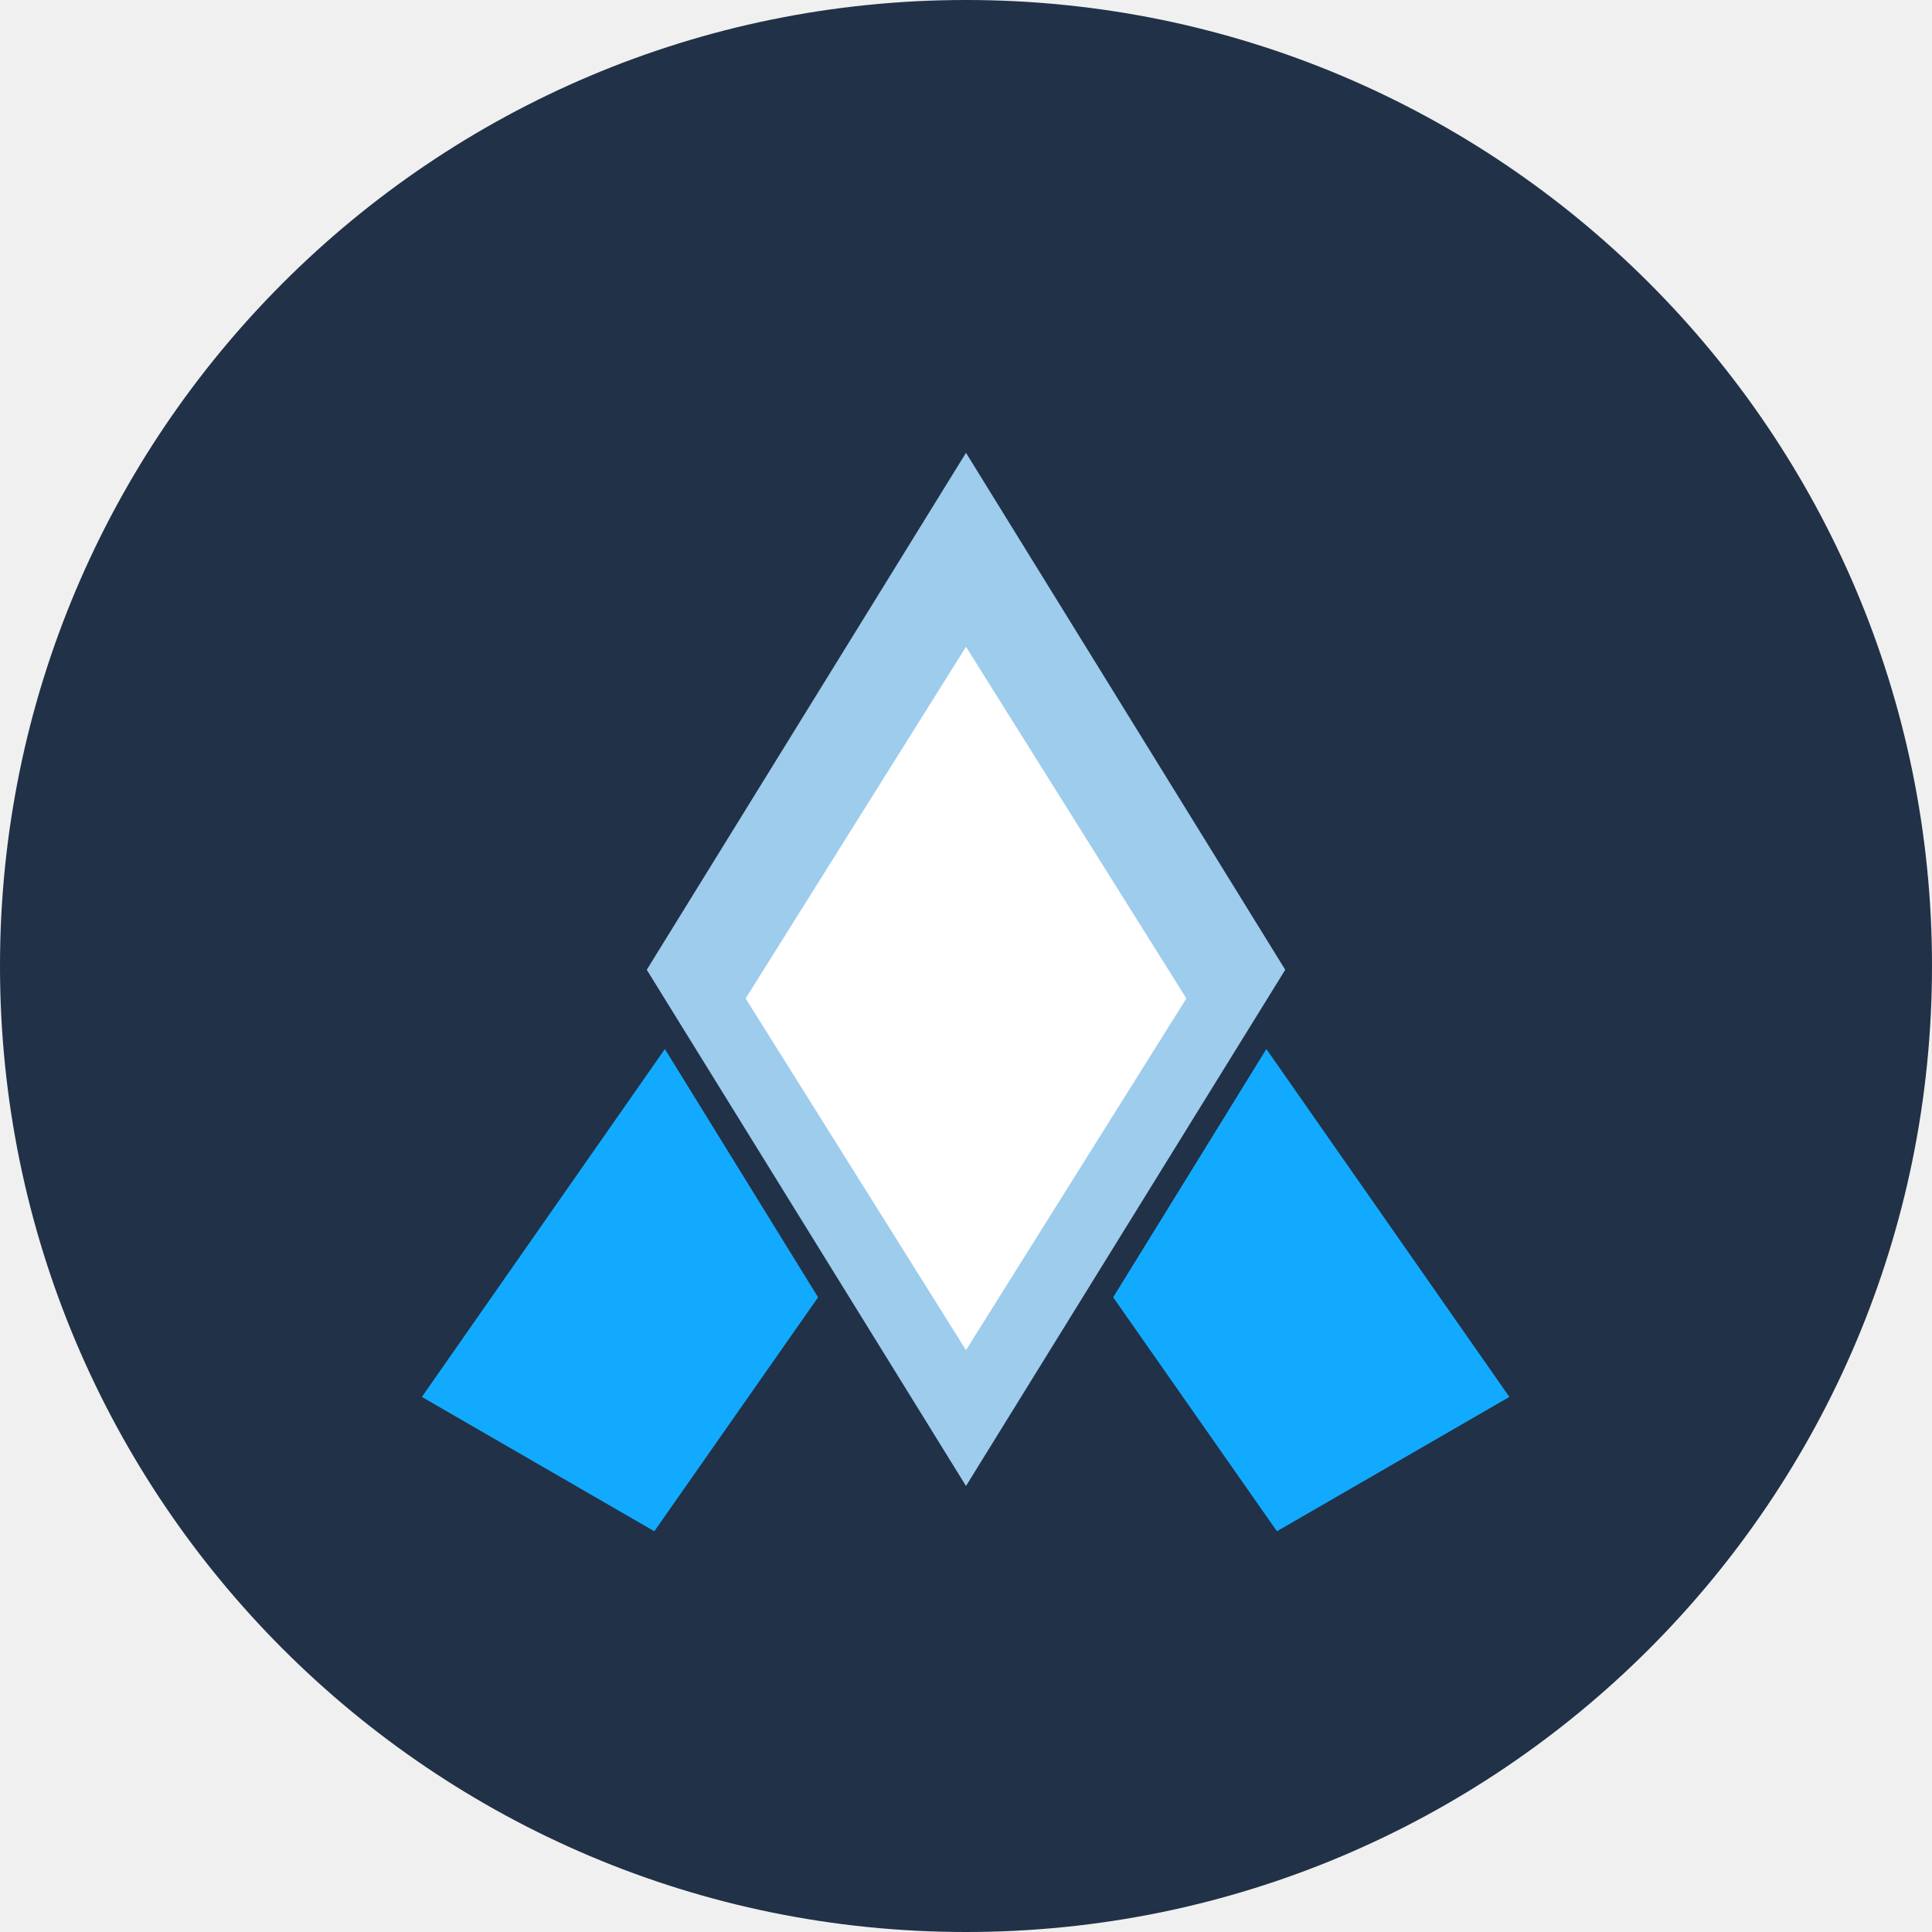
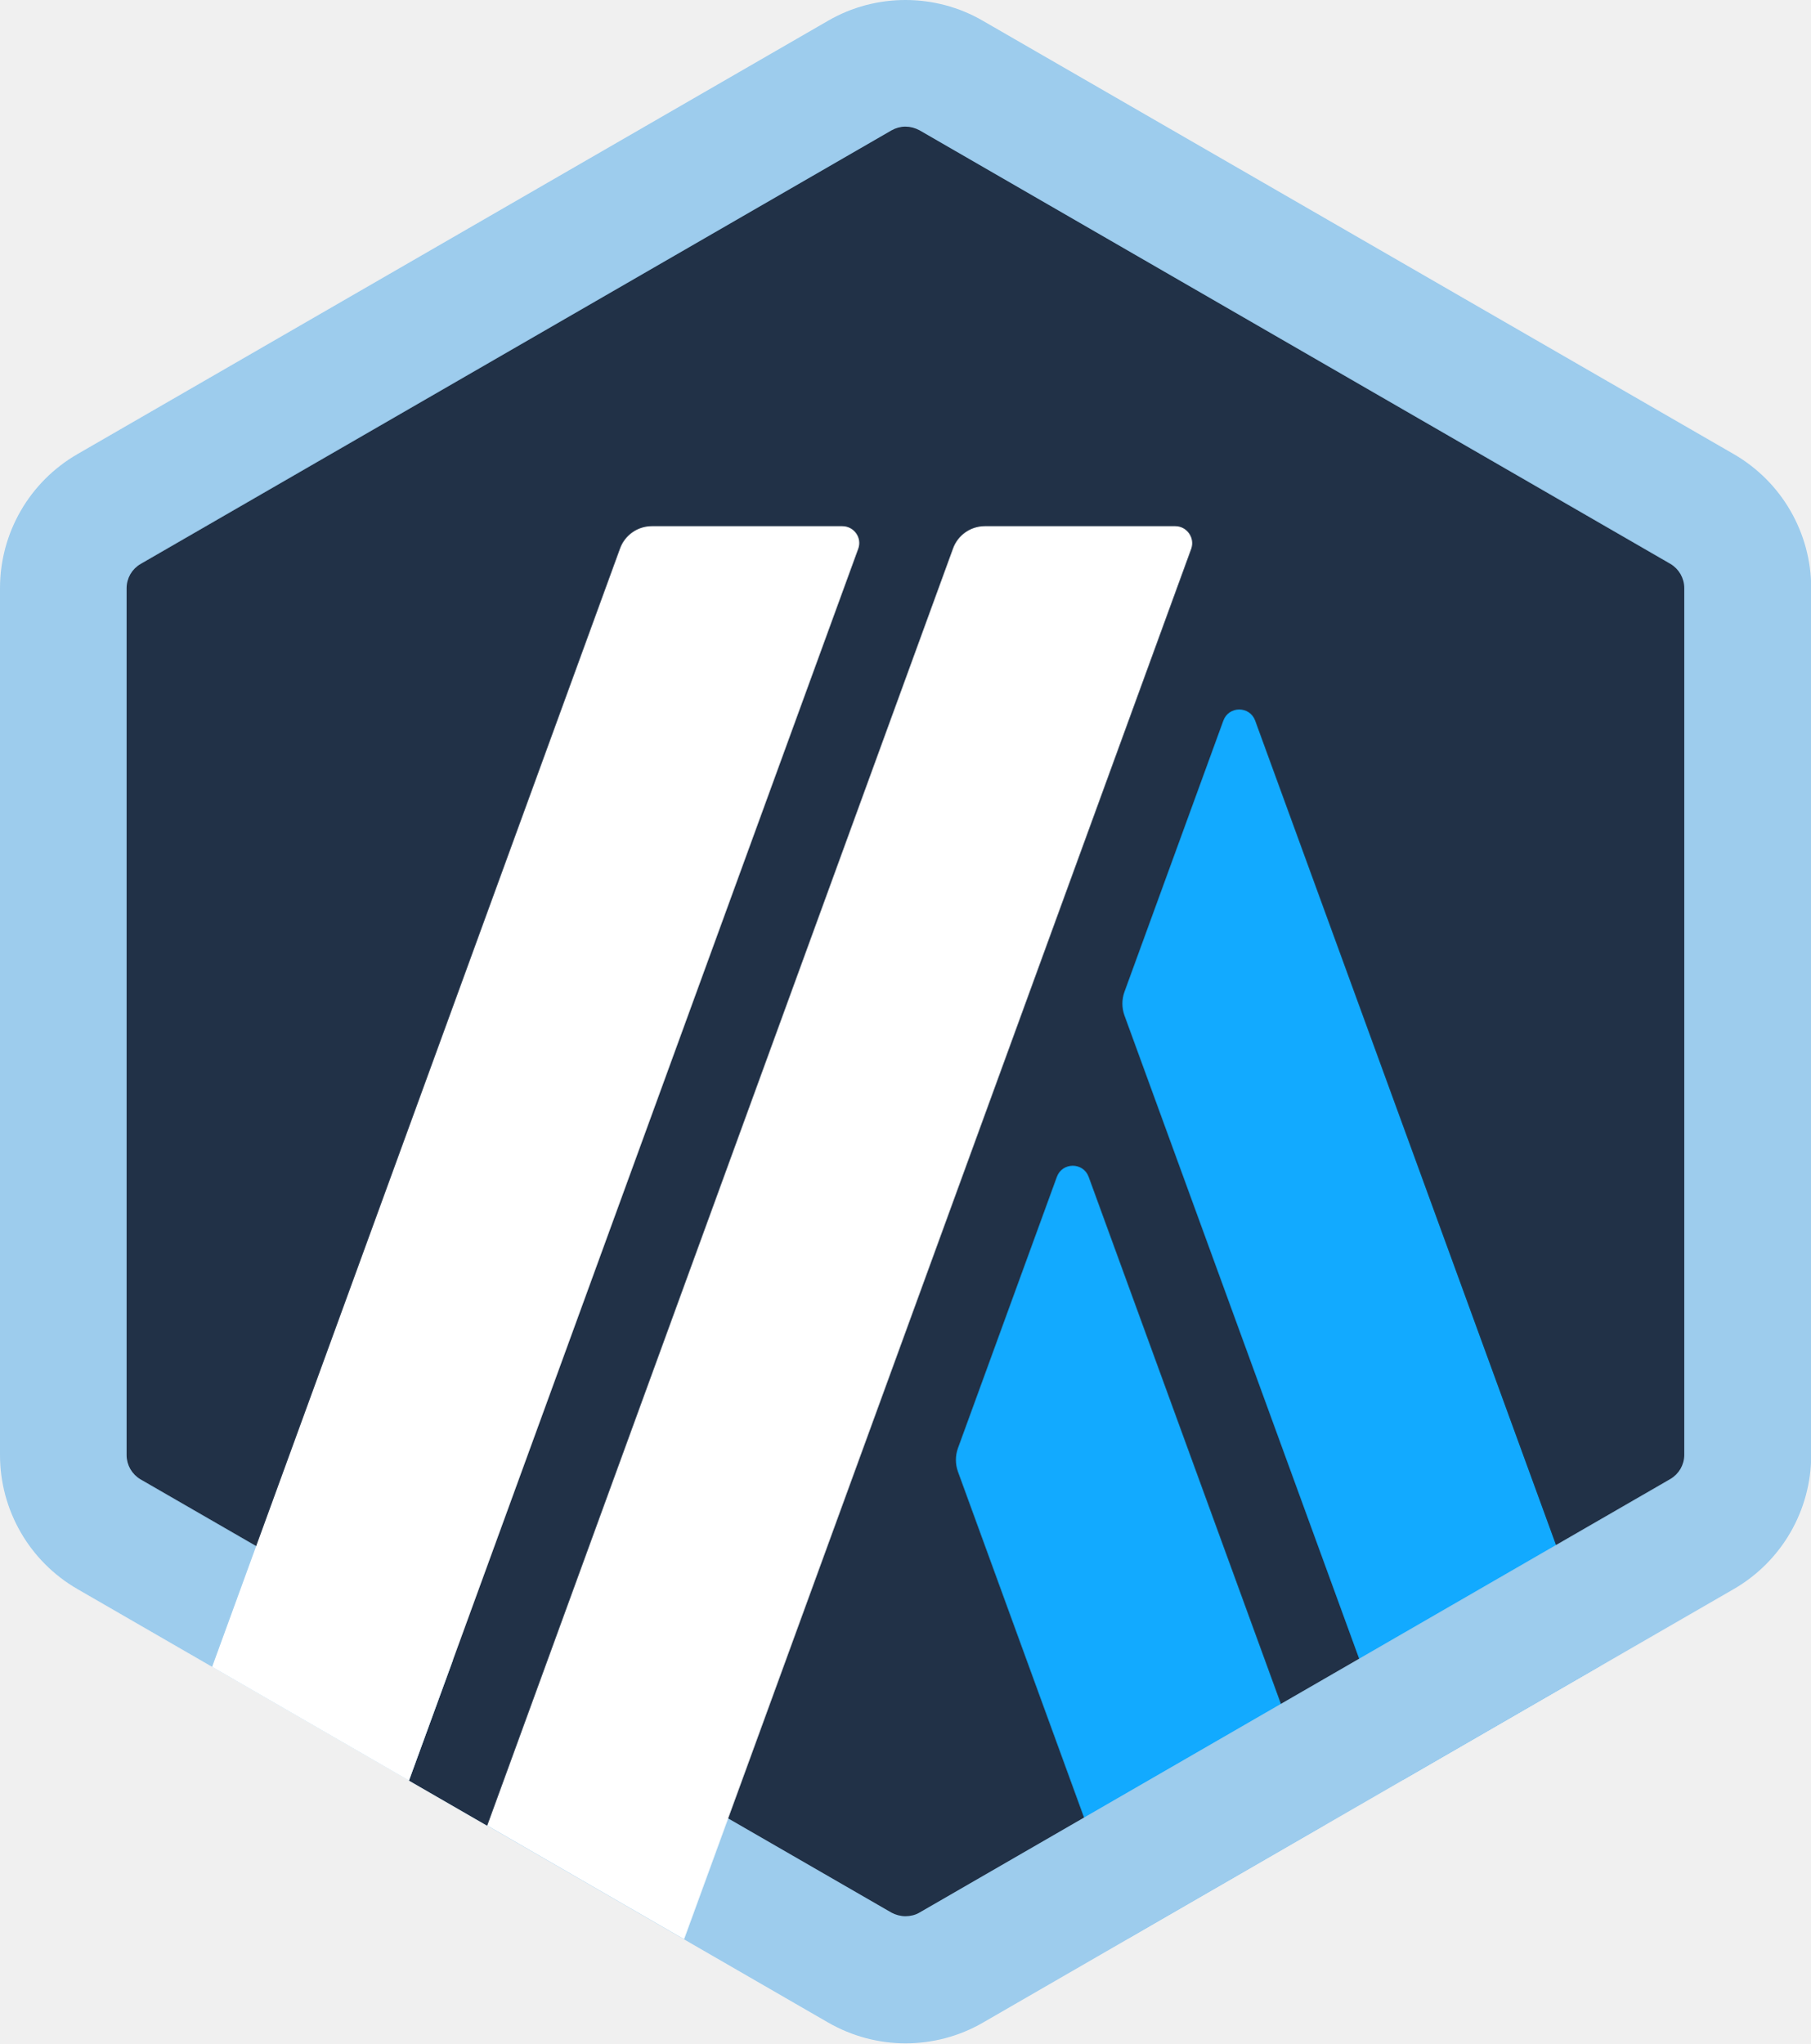
- <svg xmlns="http://www.w3.org/2000/svg" viewBox="0 0 256 256">
-   <circle cx="128" cy="128" r="128" fill="#213147" />
-   <path fill="#12AAFF" d="M147.5 171.9l20.3-32.9 32.2 46.1-30.8 17.8-21.7-31zm-39.1 0l-20.3-32.9-32.2 46.1 30.8 17.8 21.7-31z" />
-   <path fill="#9DCCED" d="M128 60l-42.3 68.5L128 196.9l42.3-68.4L128 60z" />
-   <path fill="#fff" d="M128 85.7L98.8 132.3 128 178.9l29.2-46.6L128 85.7z" />
+ <svg xmlns="http://www.w3.org/2000/svg" version="1.1" id="Layer_1" x="0px" y="0px" viewBox="0 0 1080 1218.5" style="enable-background:new 0 0 1080 1218.5;" xml:space="preserve">
+   <style type="text/css">
+ 	.st0{fill:#213147;}
+ 	.st1{fill:#12AAFF;}
+ 	.st2{fill:#9DCCED;}
+ 	.st3{fill:#FFFFFF;}
+ </style>
+   <g>
+     <path class="st0" d="M41,370.4v477.7c0,30.5,16.3,58.7,42.7,73.9l413.7,238.9c26.4,15.2,58.9,15.2,85.3,0L996.4,922   c26.4-15.2,42.7-43.4,42.7-73.9V370.4c0-30.5-16.3-58.7-42.7-73.9L582.7,57.6c-26.4-15.2-58.9-15.2-85.3,0L83.6,296.5   C57.2,311.7,41,339.9,41,370.4z" />
+     <g>
+       <g>
+         <g>
+           <path class="st1" d="M630.3,701.9l-59,161.8c-1.6,4.5-1.6,9.4,0,13.9L672.8,1156l117.4-67.8L649.3,701.9      C646.1,693,633.5,693,630.3,701.9z" />
+         </g>
+         <g>
+           <path class="st1" d="M748.6,429.8c-3.2-8.9-15.8-8.9-19,0l-59,161.8c-1.6,4.5-1.6,9.4,0,13.9l166.3,455.8l117.4-67.8      L748.6,429.8z" />
+         </g>
+       </g>
+     </g>
+     <path class="st2" d="M540,75.5c2.9,0,5.8,0.8,8.4,2.2l447.7,258.5c5.2,3,8.4,8.6,8.4,14.5v516.9c0,6-3.2,11.5-8.4,14.5   l-447.7,258.5c-2.5,1.5-5.5,2.2-8.4,2.2c-2.9,0-5.8-0.8-8.4-2.2L83.9,882.3c-5.2-3-8.4-8.6-8.4-14.5V350.8c0-6,3.2-11.5,8.4-14.5   L531.6,77.8C534.2,76.3,537.1,75.5,540,75.5 M540,0c-15.9,0-31.9,4.1-46.2,12.4L46.2,270.8c-28.6,16.5-46.2,47-46.2,80v516.9   c0,33,17.6,63.5,46.2,80l447.7,258.5c14.3,8.2,30.2,12.4,46.2,12.4c15.9,0,31.9-4.1,46.2-12.4l447.7-258.5   c28.6-16.5,46.2-47,46.2-80V350.8c0-33-17.6-63.5-46.2-80L586.2,12.4C571.9,4.1,555.9,0,540,0L540,0z" />
+     <polygon class="st0" points="243.9,1061.9 285.1,949.1 368,1018 290.5,1088.8  " />
+     <g>
+       <path class="st3" d="M502.3,313.8H388.8c-8.5,0-16.1,5.3-19,13.3l-243.3,667l117.4,67.8l267.9-734.5    C514.3,320.8,509.4,313.8,502.3,313.8z" />
+       <path class="st3" d="M700.9,313.8H587.4c-8.5,0-16.1,5.3-19,13.3l-277.8,761.6l117.4,67.8l302.4-829.1    C712.8,320.8,707.9,313.8,700.9,313.8z" />
+     </g>
+   </g>
</svg>
